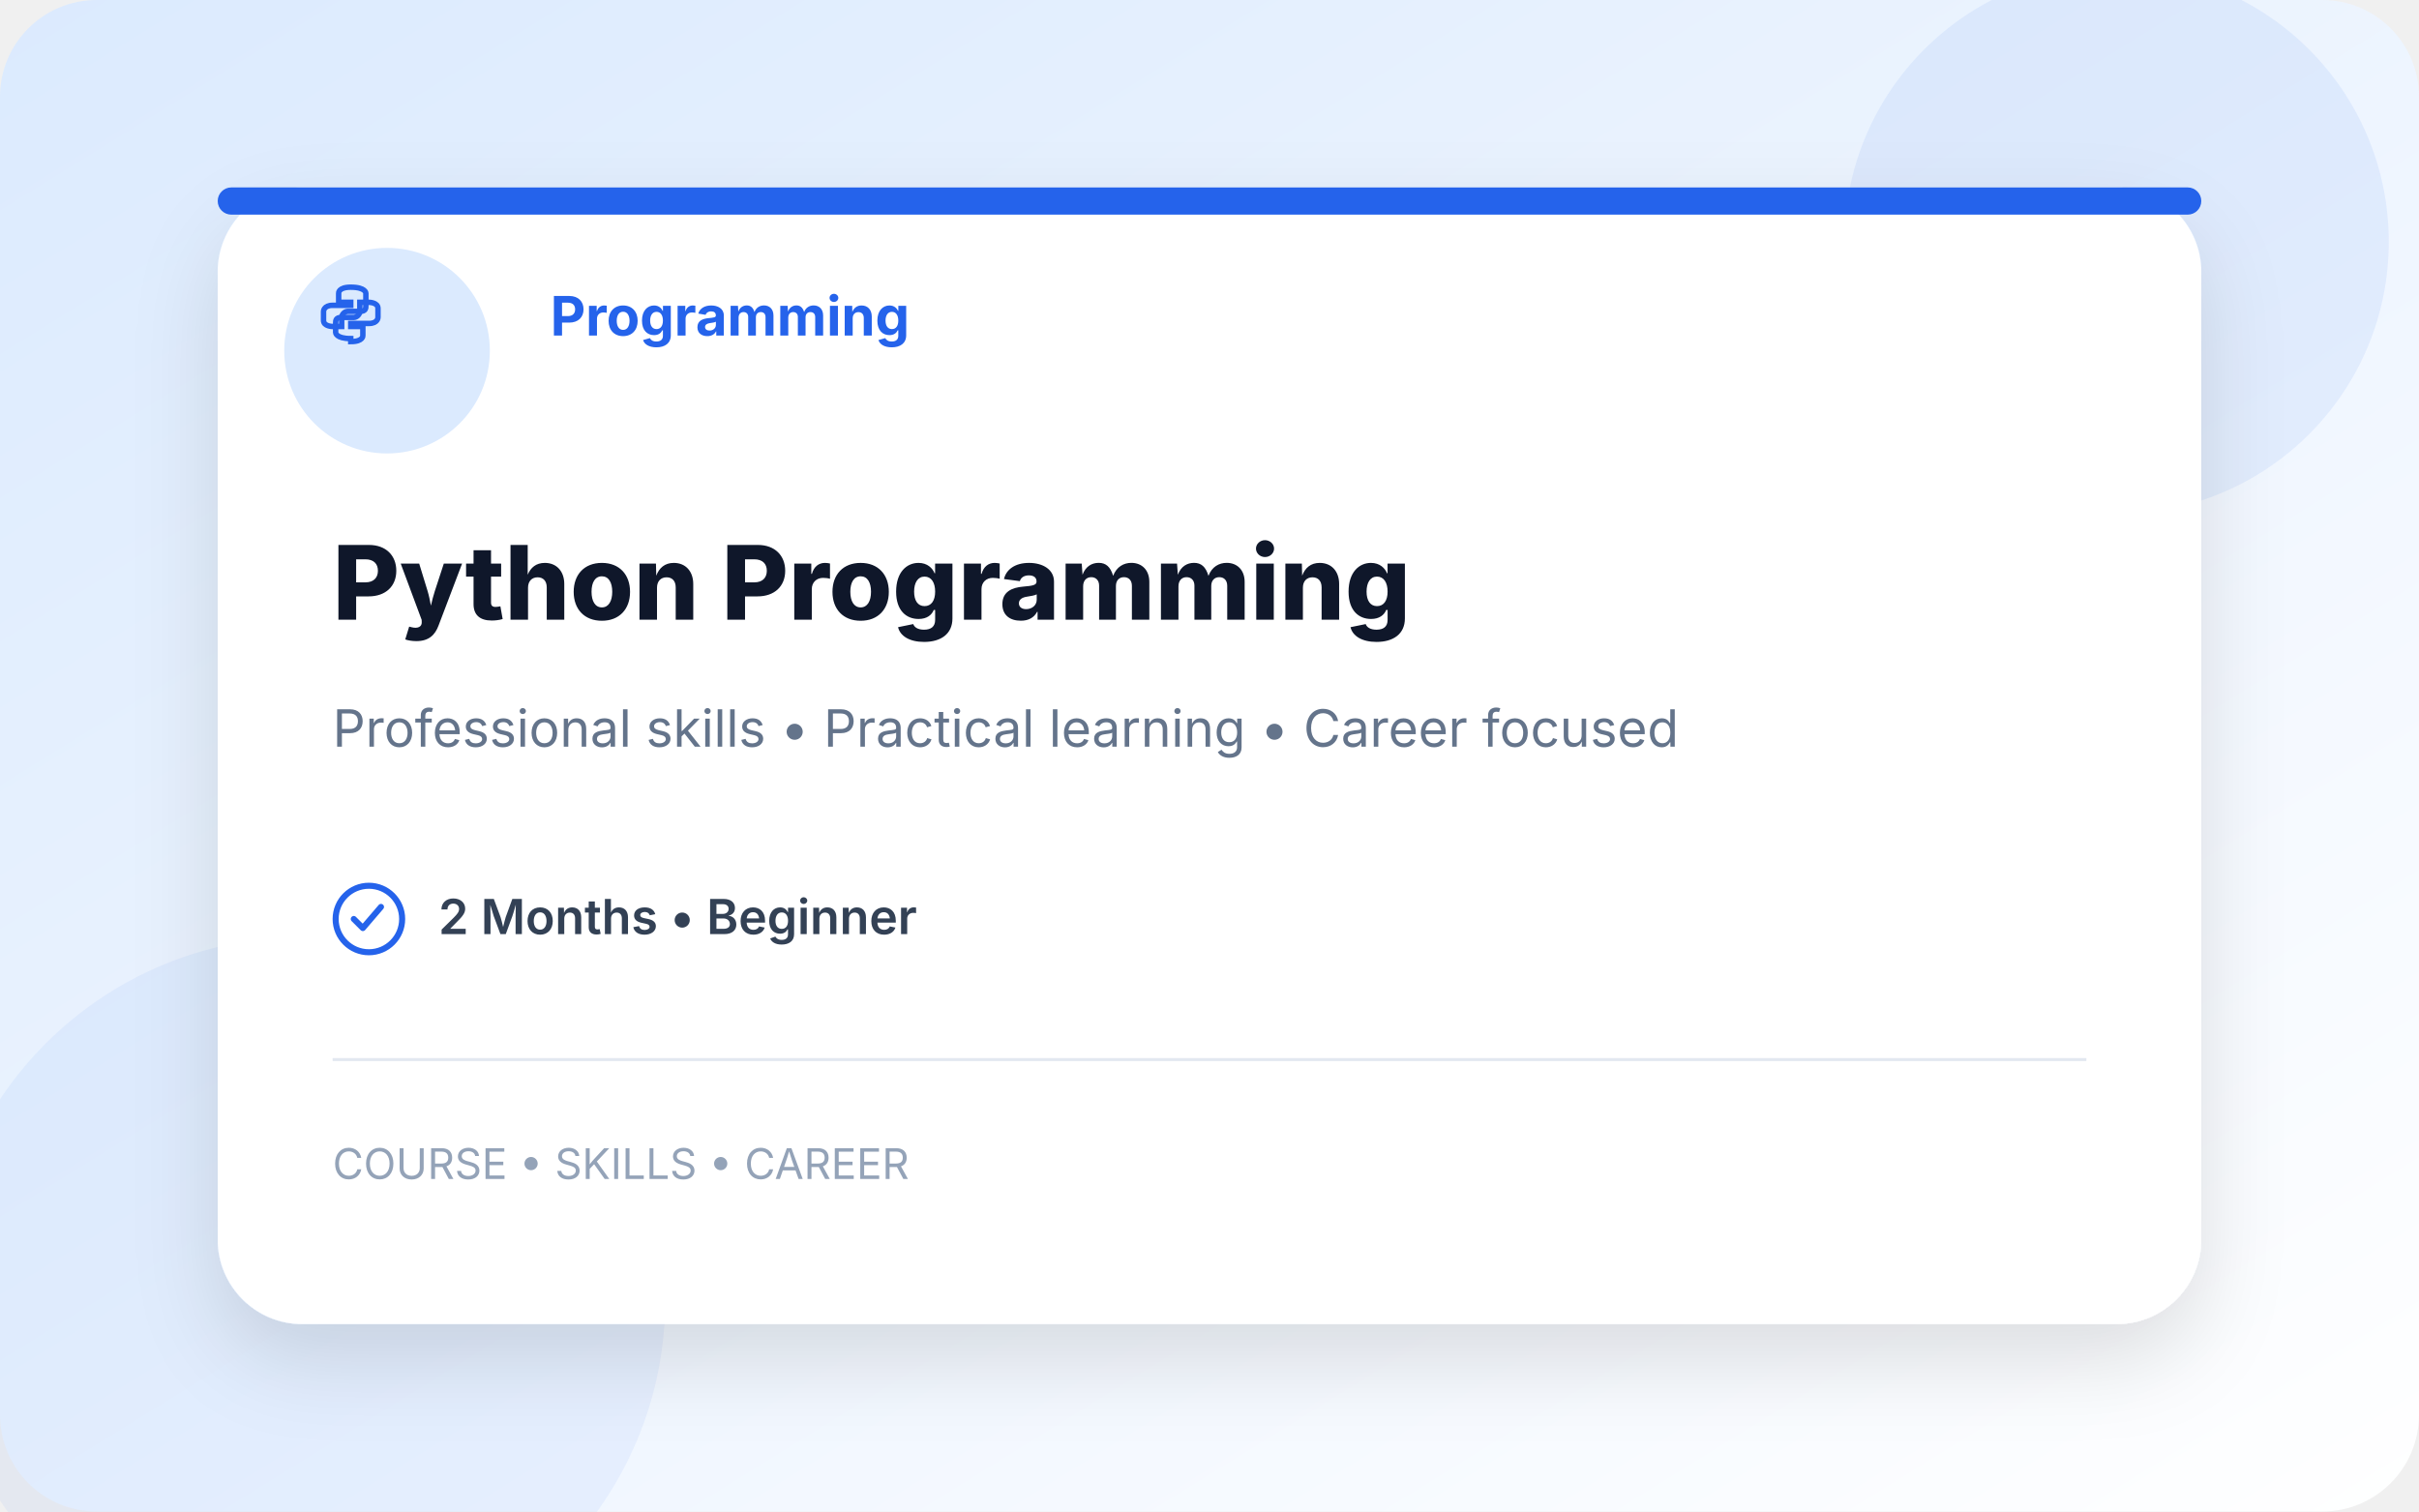
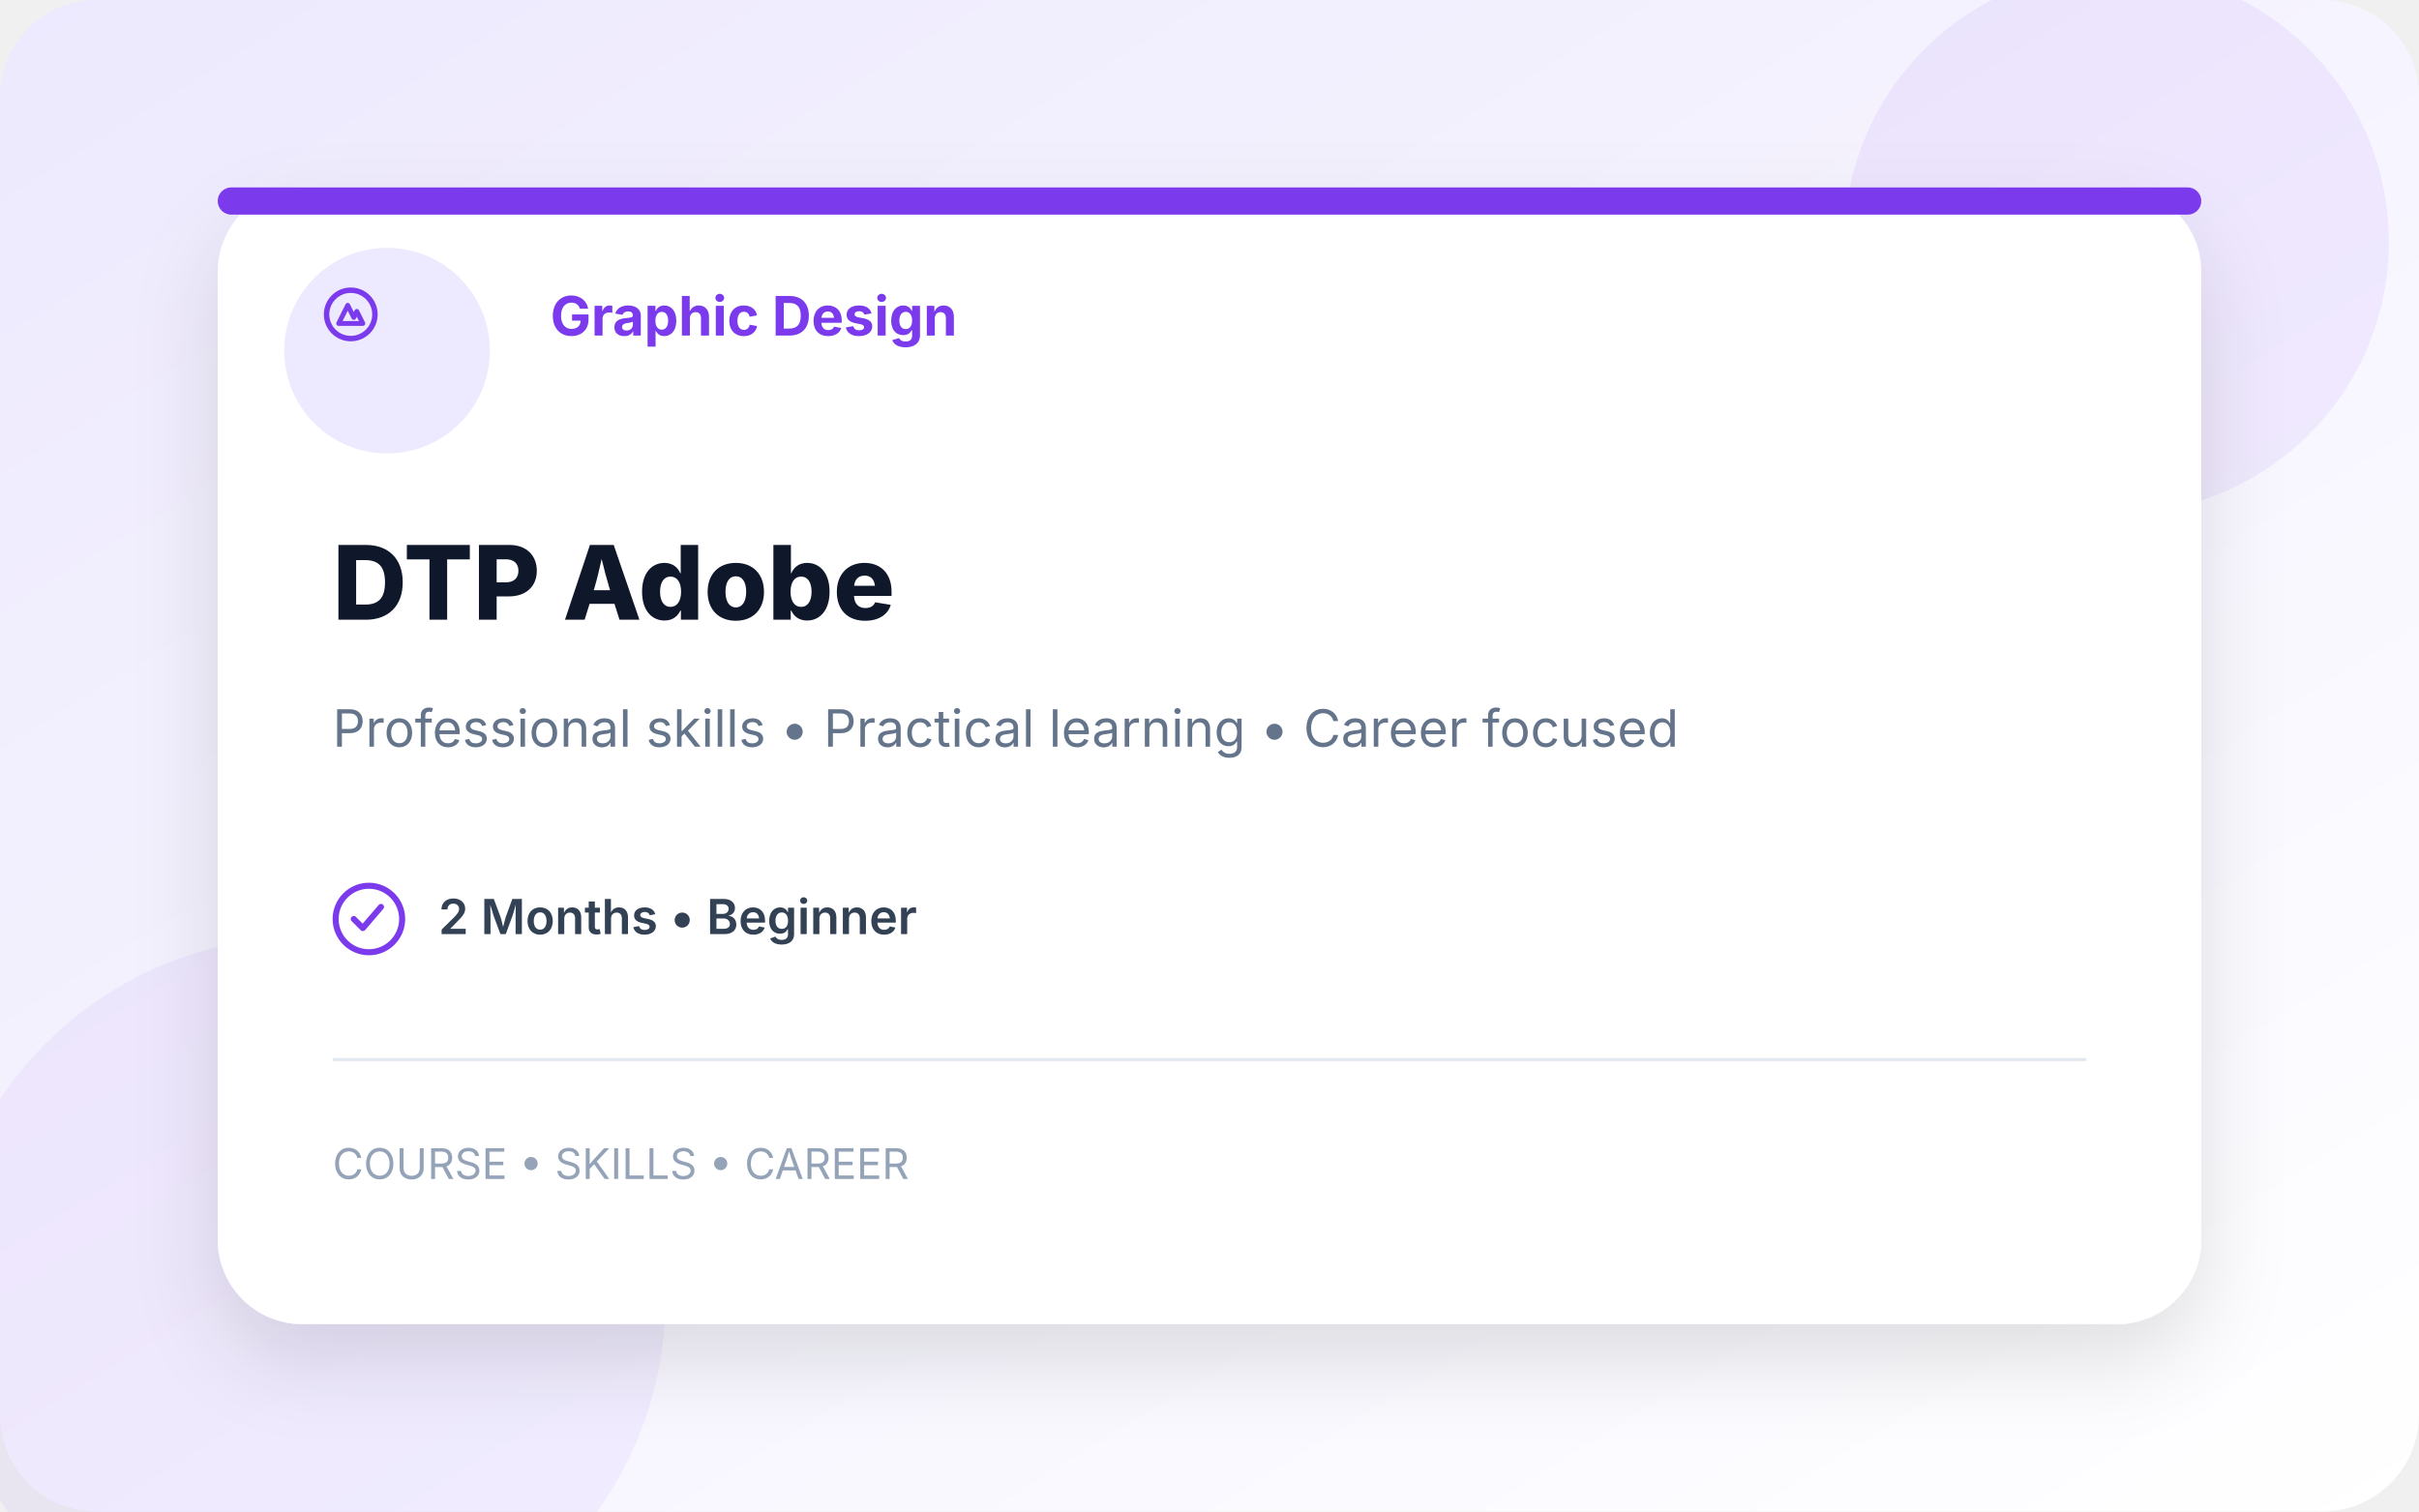
<svg xmlns="http://www.w3.org/2000/svg" viewBox="0 0 800 500" role="img" aria-labelledby="title desc">
  <defs>
    <linearGradient id="bg" x1="0" y1="0" x2="1" y2="1">
-       <stop offset="0" stop-color="#DBEAFE" />
+       <stop offset="0" stop-color="#EDE9FE" />
      <stop offset="1" stop-color="#ffffff" />
    </linearGradient>
    <filter id="shadow" x="-20%" y="-20%" width="140%" height="140%">
      <feDropShadow dx="0" dy="12" stdDeviation="14" flood-opacity=".12" />
    </filter>
  </defs>
  <rect width="800" height="500" rx="32" fill="url(#bg)" />
-   <circle cx="700" cy="80" r="90" fill="#2563EB" opacity=".08" />
-   <circle cx="100" cy="430" r="120" fill="#2563EB" opacity=".06" />
+   <circle cx="700" cy="80" r="90" fill="#7C3AED" opacity=".08" />
+   <circle cx="100" cy="430" r="120" fill="#7C3AED" opacity=".06" />
  <g filter="url(#shadow)">
    <rect x="72" y="62" width="656" height="376" rx="28" fill="#fff" />
  </g>
-   <rect x="72" y="62" width="656" height="9" rx="4.5" fill="#2563EB" />
-   <circle cx="128" cy="116" r="34" fill="#DBEAFE" />
-   <g transform="translate(104 92)" style="color:#2563EB">
-     <path d="M12 3c-4.2 0-4 2-4 2v3h4v1H6c-3 0-3 2-3 2v3c0 2 3 2 3 2h3v-3c0-1 1-2 2-2h4c2 0 2-1 2-2V5s0-2-5-2Z" fill="none" stroke="currentColor" stroke-width="1.8" />
-     <path d="M12 21c4.2 0 4-2 4-2v-3h-4v-1h6c3 0 3-2 3-2v-3c0-2-3-2-3-2h-3v3c0 1-1 2-2 2H9c-2 0-2 1-2 2v3s0 2 5 2Z" fill="none" stroke="currentColor" stroke-width="1.8" />
+   <rect x="72" y="62" width="656" height="9" rx="4.5" fill="#7C3AED" />
+   <circle cx="128" cy="116" r="34" fill="#EDE9FE" />
+   <g transform="translate(104 92)" style="color:#7C3AED">
+     <circle cx="12" cy="12" r="8" fill="none" stroke="currentColor" stroke-width="1.8" />
+     <path d="M8 15l3-6 2 4 1-2 2 4H8Z" fill="none" stroke="currentColor" stroke-width="1.6" stroke-linejoin="round" />
  </g>
-   <text x="182" y="111" font-family="Inter,Segoe UI,Arial,sans-serif" font-size="18" font-weight="700" fill="#2563EB">Programming</text>
-   <text x="110" y="205" font-family="Inter,Segoe UI,Arial,sans-serif" font-size="34" font-weight="800" fill="#0F172A">Python Programming</text>
+   <text x="182" y="111" font-family="Inter,Segoe UI,Arial,sans-serif" font-size="18" font-weight="700" fill="#7C3AED">Graphic Design</text>
+   <text x="110" y="205" font-family="Inter,Segoe UI,Arial,sans-serif" font-size="34" font-weight="800" fill="#0F172A">DTP Adobe</text>
  <text x="110" y="247" font-family="Inter,Segoe UI,Arial,sans-serif" font-size="17" fill="#64748B">Professional skills • Practical learning • Career focused</text>
-   <g transform="translate(110 292)" style="color:#2563EB">
+   <g transform="translate(110 292)" style="color:#7C3AED">
    <circle cx="12" cy="12" r="11" fill="none" stroke="currentColor" stroke-width="2" />
    <path d="m7 12 3 3 6-7" fill="none" stroke="currentColor" stroke-width="2" stroke-linecap="round" stroke-linejoin="round" />
  </g>
  <text x="145" y="309" font-family="Inter,Segoe UI,Arial,sans-serif" font-size="16" font-weight="600" fill="#334155">2 Months  •  Beginner</text>
  <rect x="110" y="350" width="580" height="1" fill="#E2E8F0" />
  <text x="110" y="390" font-family="Inter,Segoe UI,Arial,sans-serif" font-size="14" fill="#94A3B8">COURSE • SKILLS • CAREER</text>
</svg>
